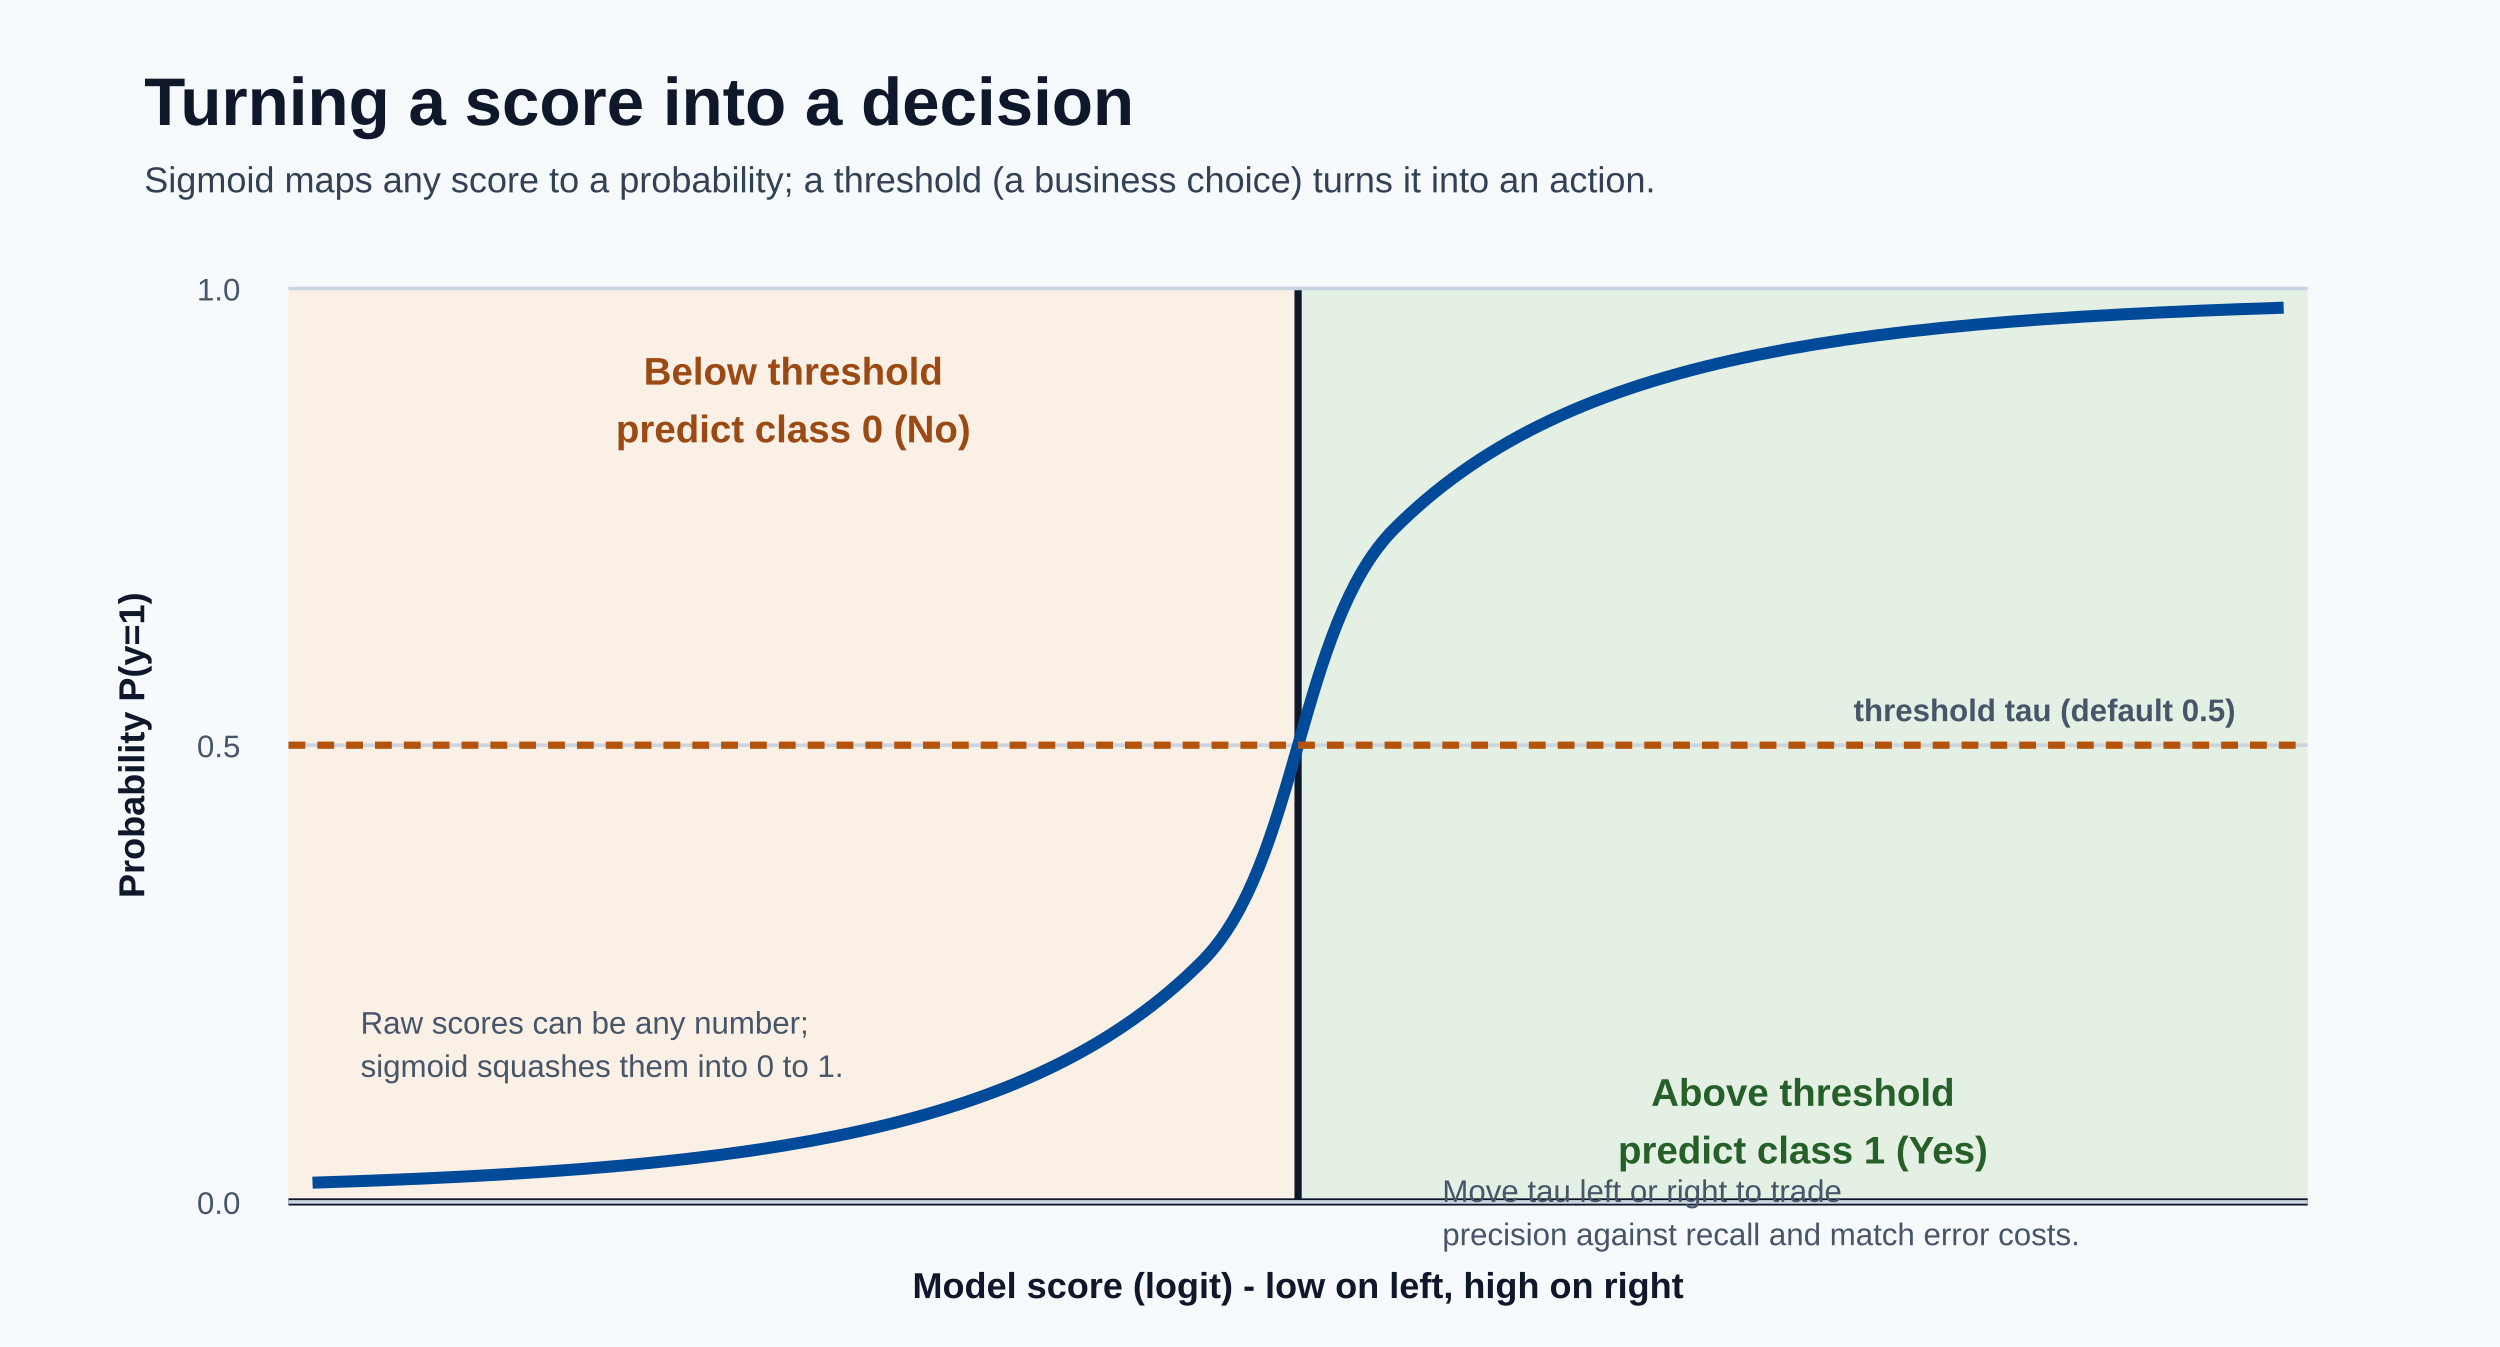
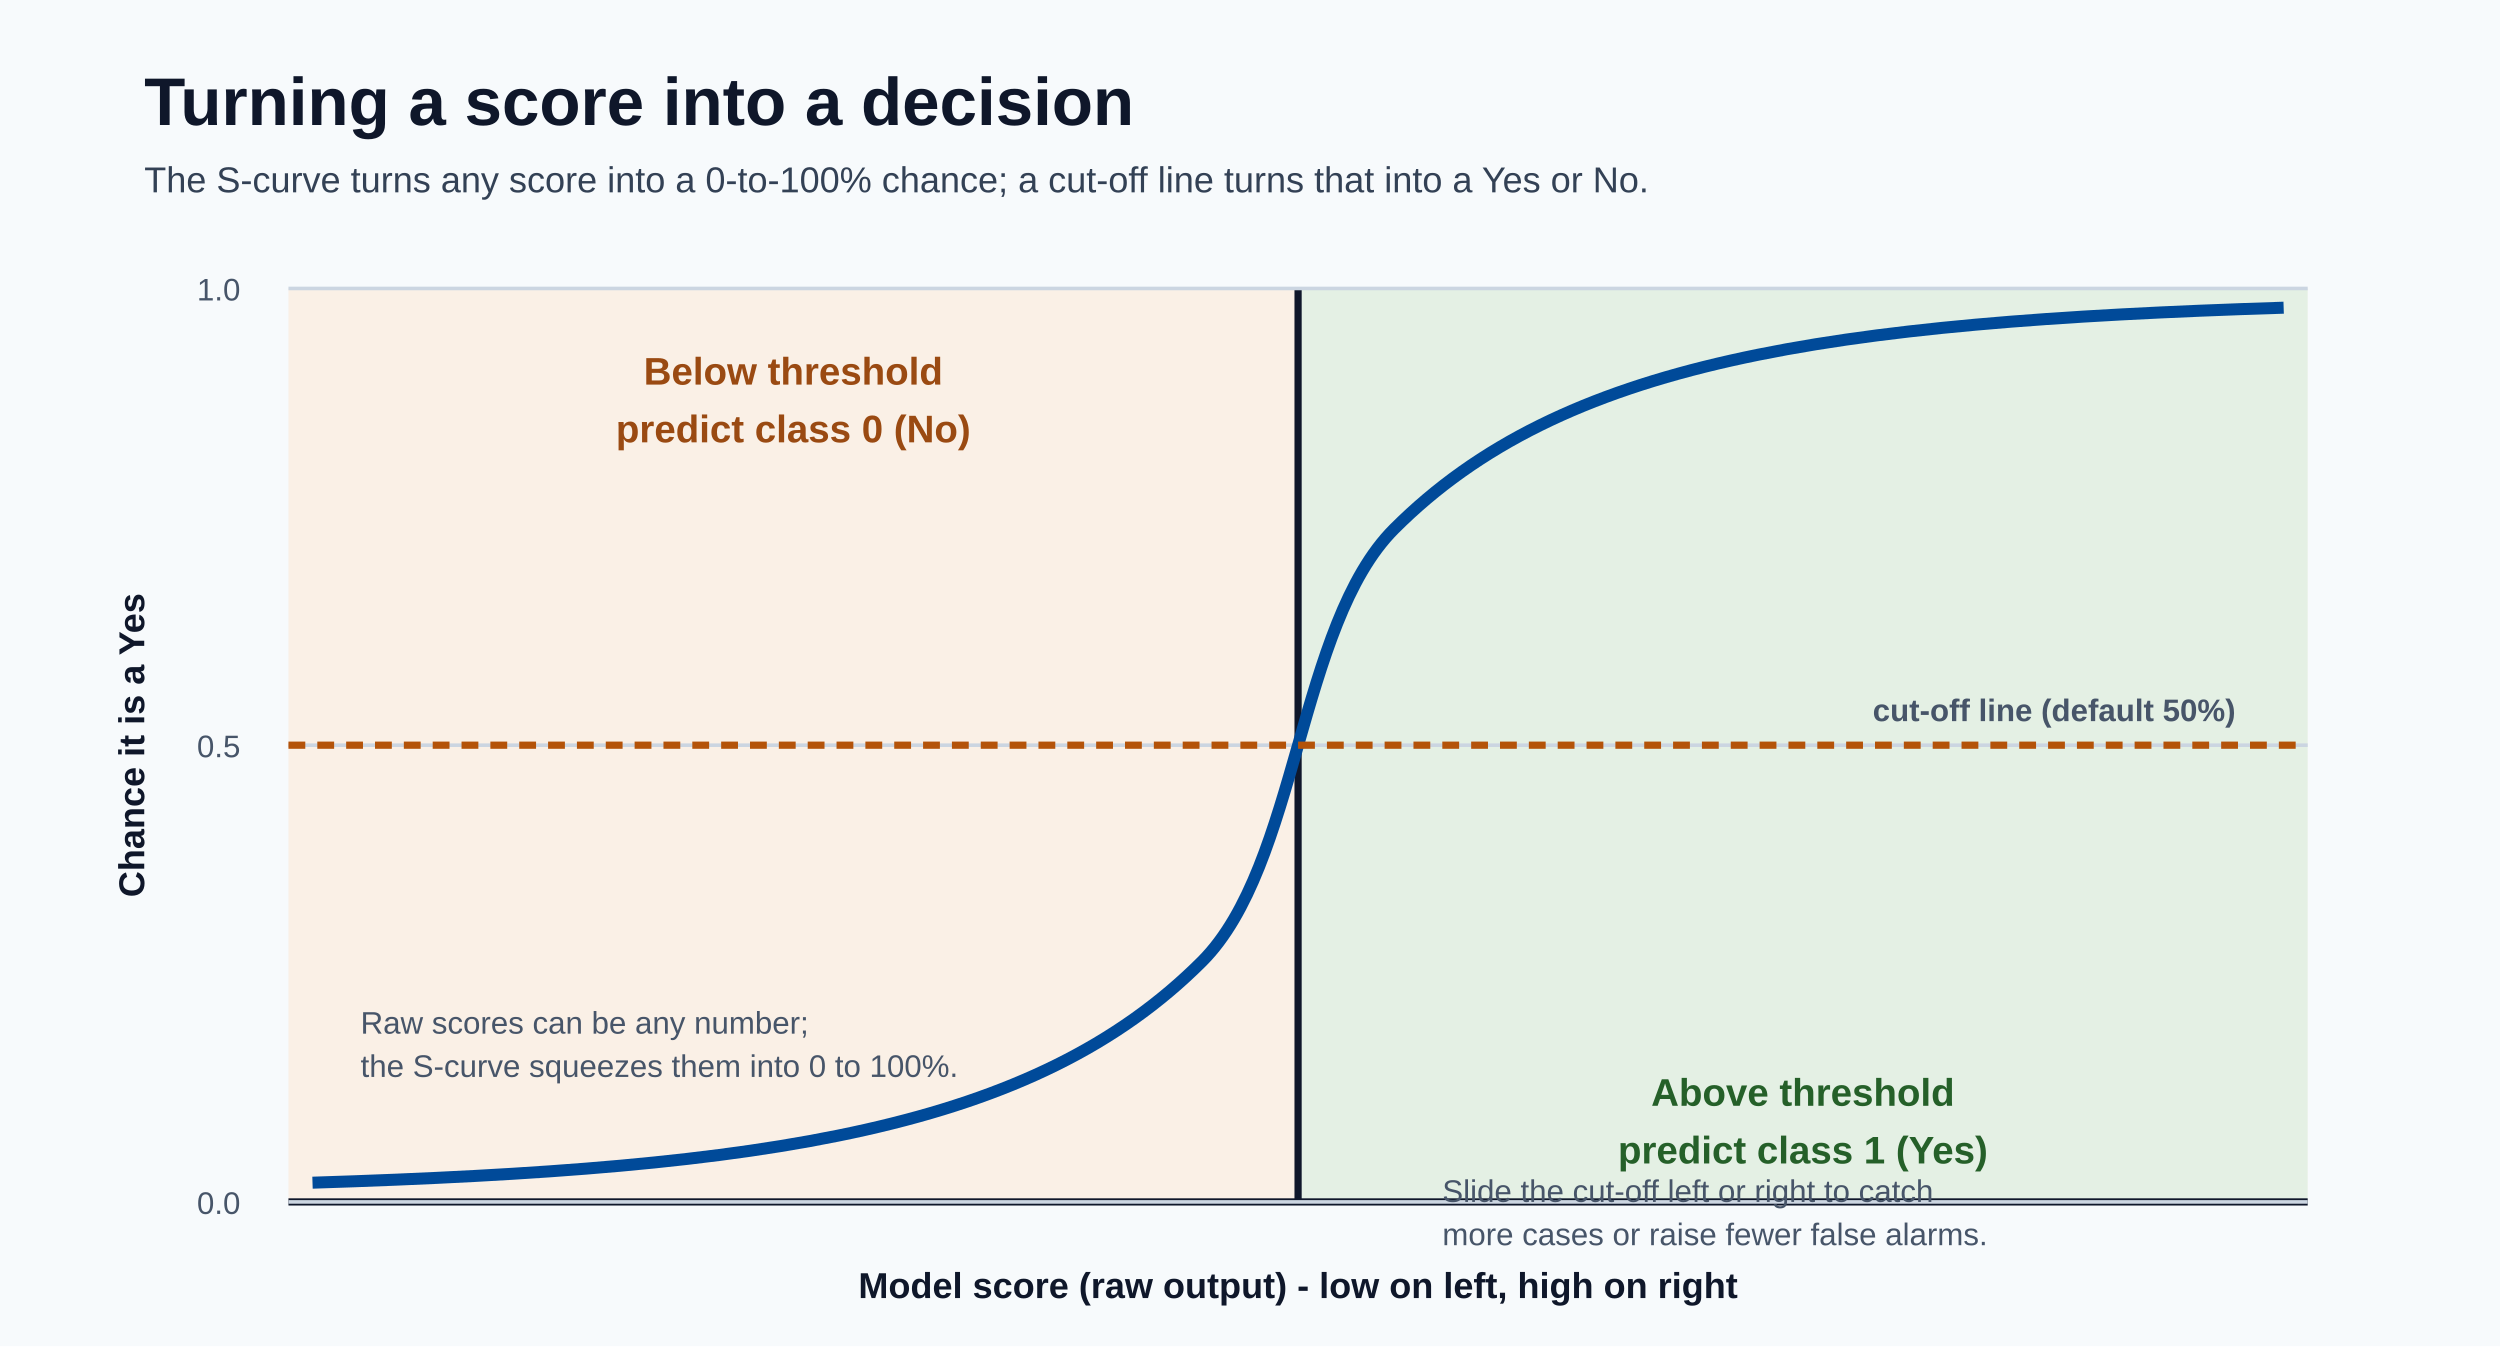
<svg xmlns="http://www.w3.org/2000/svg" width="1040" height="560" viewBox="0 0 1040 560" role="img" aria-labelledby="title desc">
  <defs>
    <style>
      .bg { fill: #f7fafc; }
      .title { fill: #0f172a; font-family: Segoe UI, Arial, sans-serif; font-size: 28px; font-weight: 700; }
      .subtitle { fill: #334155; font-family: Segoe UI, Arial, sans-serif; font-size: 15px; }
      .axis { stroke: #0f172a; stroke-width: 3; }
      .axis-label { fill: #0f172a; font-family: Segoe UI, Arial, sans-serif; font-size: 15px; font-weight: 700; }
      .curve { fill: none; stroke: #004a99; stroke-width: 5; }
      .grid { stroke: #cbd5e1; stroke-width: 1.5; }
      .thr { stroke: #b45309; stroke-width: 3; stroke-dasharray: 7 5; }
      .label { fill: #1f2937; font-family: Segoe UI, Arial, sans-serif; font-size: 14px; }
      .note { fill: #475569; font-family: Segoe UI, Arial, sans-serif; font-size: 13px; }
      .zone0 { fill: #fde7d3; opacity: 0.55; }
      .zone1 { fill: #d6e8d0; opacity: 0.55; }
      .ztxt { font-family: Segoe UI, Arial, sans-serif; font-size: 16px; font-weight: 700; }
    </style>
  </defs>
  <rect class="bg" x="0" y="0" width="1040" height="560" />
  <text class="title" x="60" y="52">Turning a score into a decision</text>
-   <text class="subtitle" x="60" y="80">Sigmoid maps any score to a probability; a threshold (a business choice) turns it into an action.</text>
+   <text class="subtitle" x="60" y="80">The S-curve turns any score into a 0-to-100% chance; a cut-off line turns that into a Yes or No.</text>
  <rect class="zone0" x="120" y="120" width="420" height="380" />
  <rect class="zone1" x="540" y="120" width="420" height="380" />
  <line class="axis" x1="120" y1="500" x2="960" y2="500" />
  <line class="axis" x1="540" y1="500" x2="540" y2="120" />
-   <text class="axis-label" x="540" y="540" text-anchor="middle">Model score (logit)  -  low on left, high on right</text>
-   <text class="axis-label" x="60" y="310" transform="rotate(-90 60 310)" text-anchor="middle">Probability P(y=1)</text>
+   <text class="axis-label" x="540" y="540" text-anchor="middle">Model score (raw output)  -  low on left, high on right</text>
+   <text class="axis-label" x="60" y="310" transform="rotate(-90 60 310)" text-anchor="middle">Chance it is a Yes</text>
  <line class="grid" x1="120" y1="500" x2="960" y2="500" />
  <line class="grid" x1="120" y1="310" x2="960" y2="310" />
  <line class="grid" x1="120" y1="120" x2="960" y2="120" />
  <text class="note" x="100" y="505" text-anchor="end">0.0</text>
  <text class="note" x="100" y="315" text-anchor="end">0.5</text>
  <text class="note" x="100" y="125" text-anchor="end">1.0</text>
  <path class="curve" d="M130,492 C320,486 430,470 500,400 C540,360 540,260 580,220 C650,150 760,134 950,128" />
  <line class="thr" x1="120" y1="310" x2="960" y2="310" />
-   <text class="note" x="930" y="300" text-anchor="end" fill="#b45309" font-weight="700">threshold tau (default 0.5)</text>
+   <text class="note" x="930" y="300" text-anchor="end" fill="#b45309" font-weight="700">cut-off line (default 50%)</text>
  <text class="ztxt" x="330" y="160" text-anchor="middle" fill="#9a4a12">Below threshold</text>
  <text class="ztxt" x="330" y="184" text-anchor="middle" fill="#9a4a12">predict class 0 (No)</text>
  <text class="ztxt" x="750" y="460" text-anchor="middle" fill="#256029">Above threshold</text>
  <text class="ztxt" x="750" y="484" text-anchor="middle" fill="#256029">predict class 1 (Yes)</text>
  <text class="note" x="150" y="430">Raw scores can be any number;</text>
-   <text class="note" x="150" y="448">sigmoid squashes them into 0 to 1.</text>
-   <text class="note" x="600" y="500">Move tau left or right to trade</text>
-   <text class="note" x="600" y="518" fill="#475569">precision against recall and match error costs.</text>
+   <text class="note" x="150" y="448">the S-curve squeezes them into 0 to 100%.</text>
+   <text class="note" x="600" y="500">Slide the cut-off left or right to catch</text>
+   <text class="note" x="600" y="518" fill="#475569">more cases or raise fewer false alarms.</text>
</svg>
